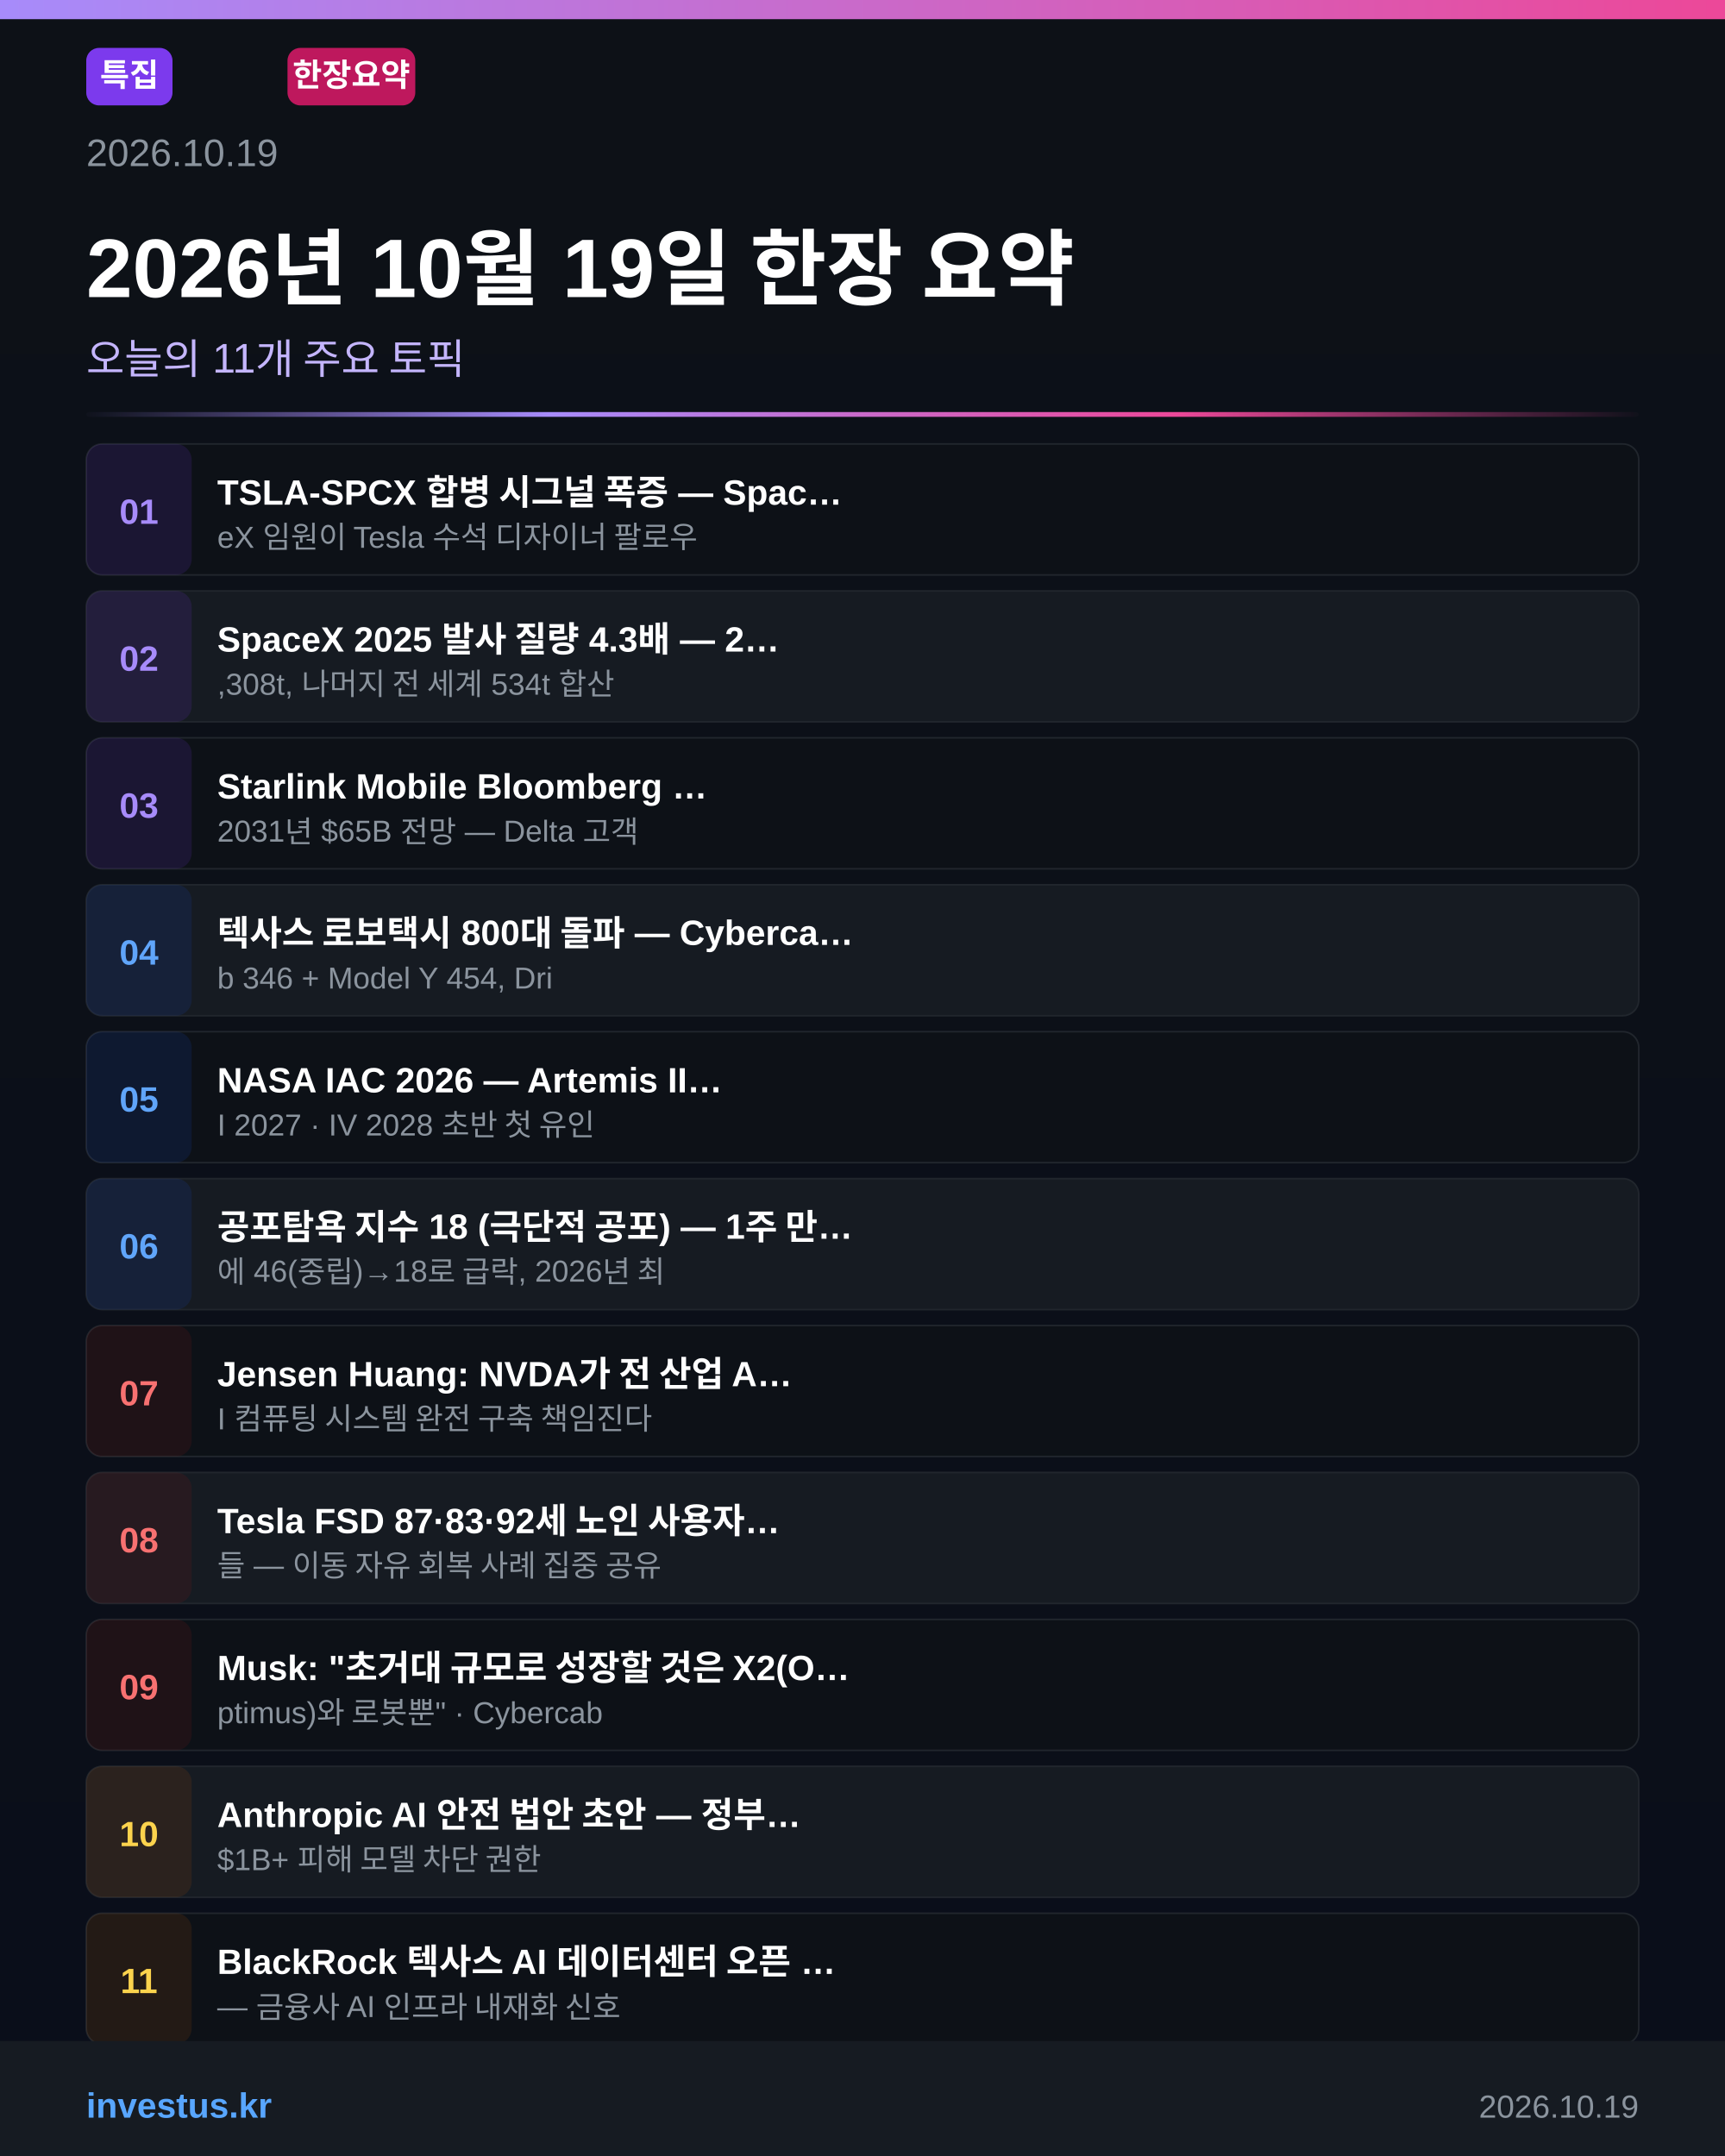
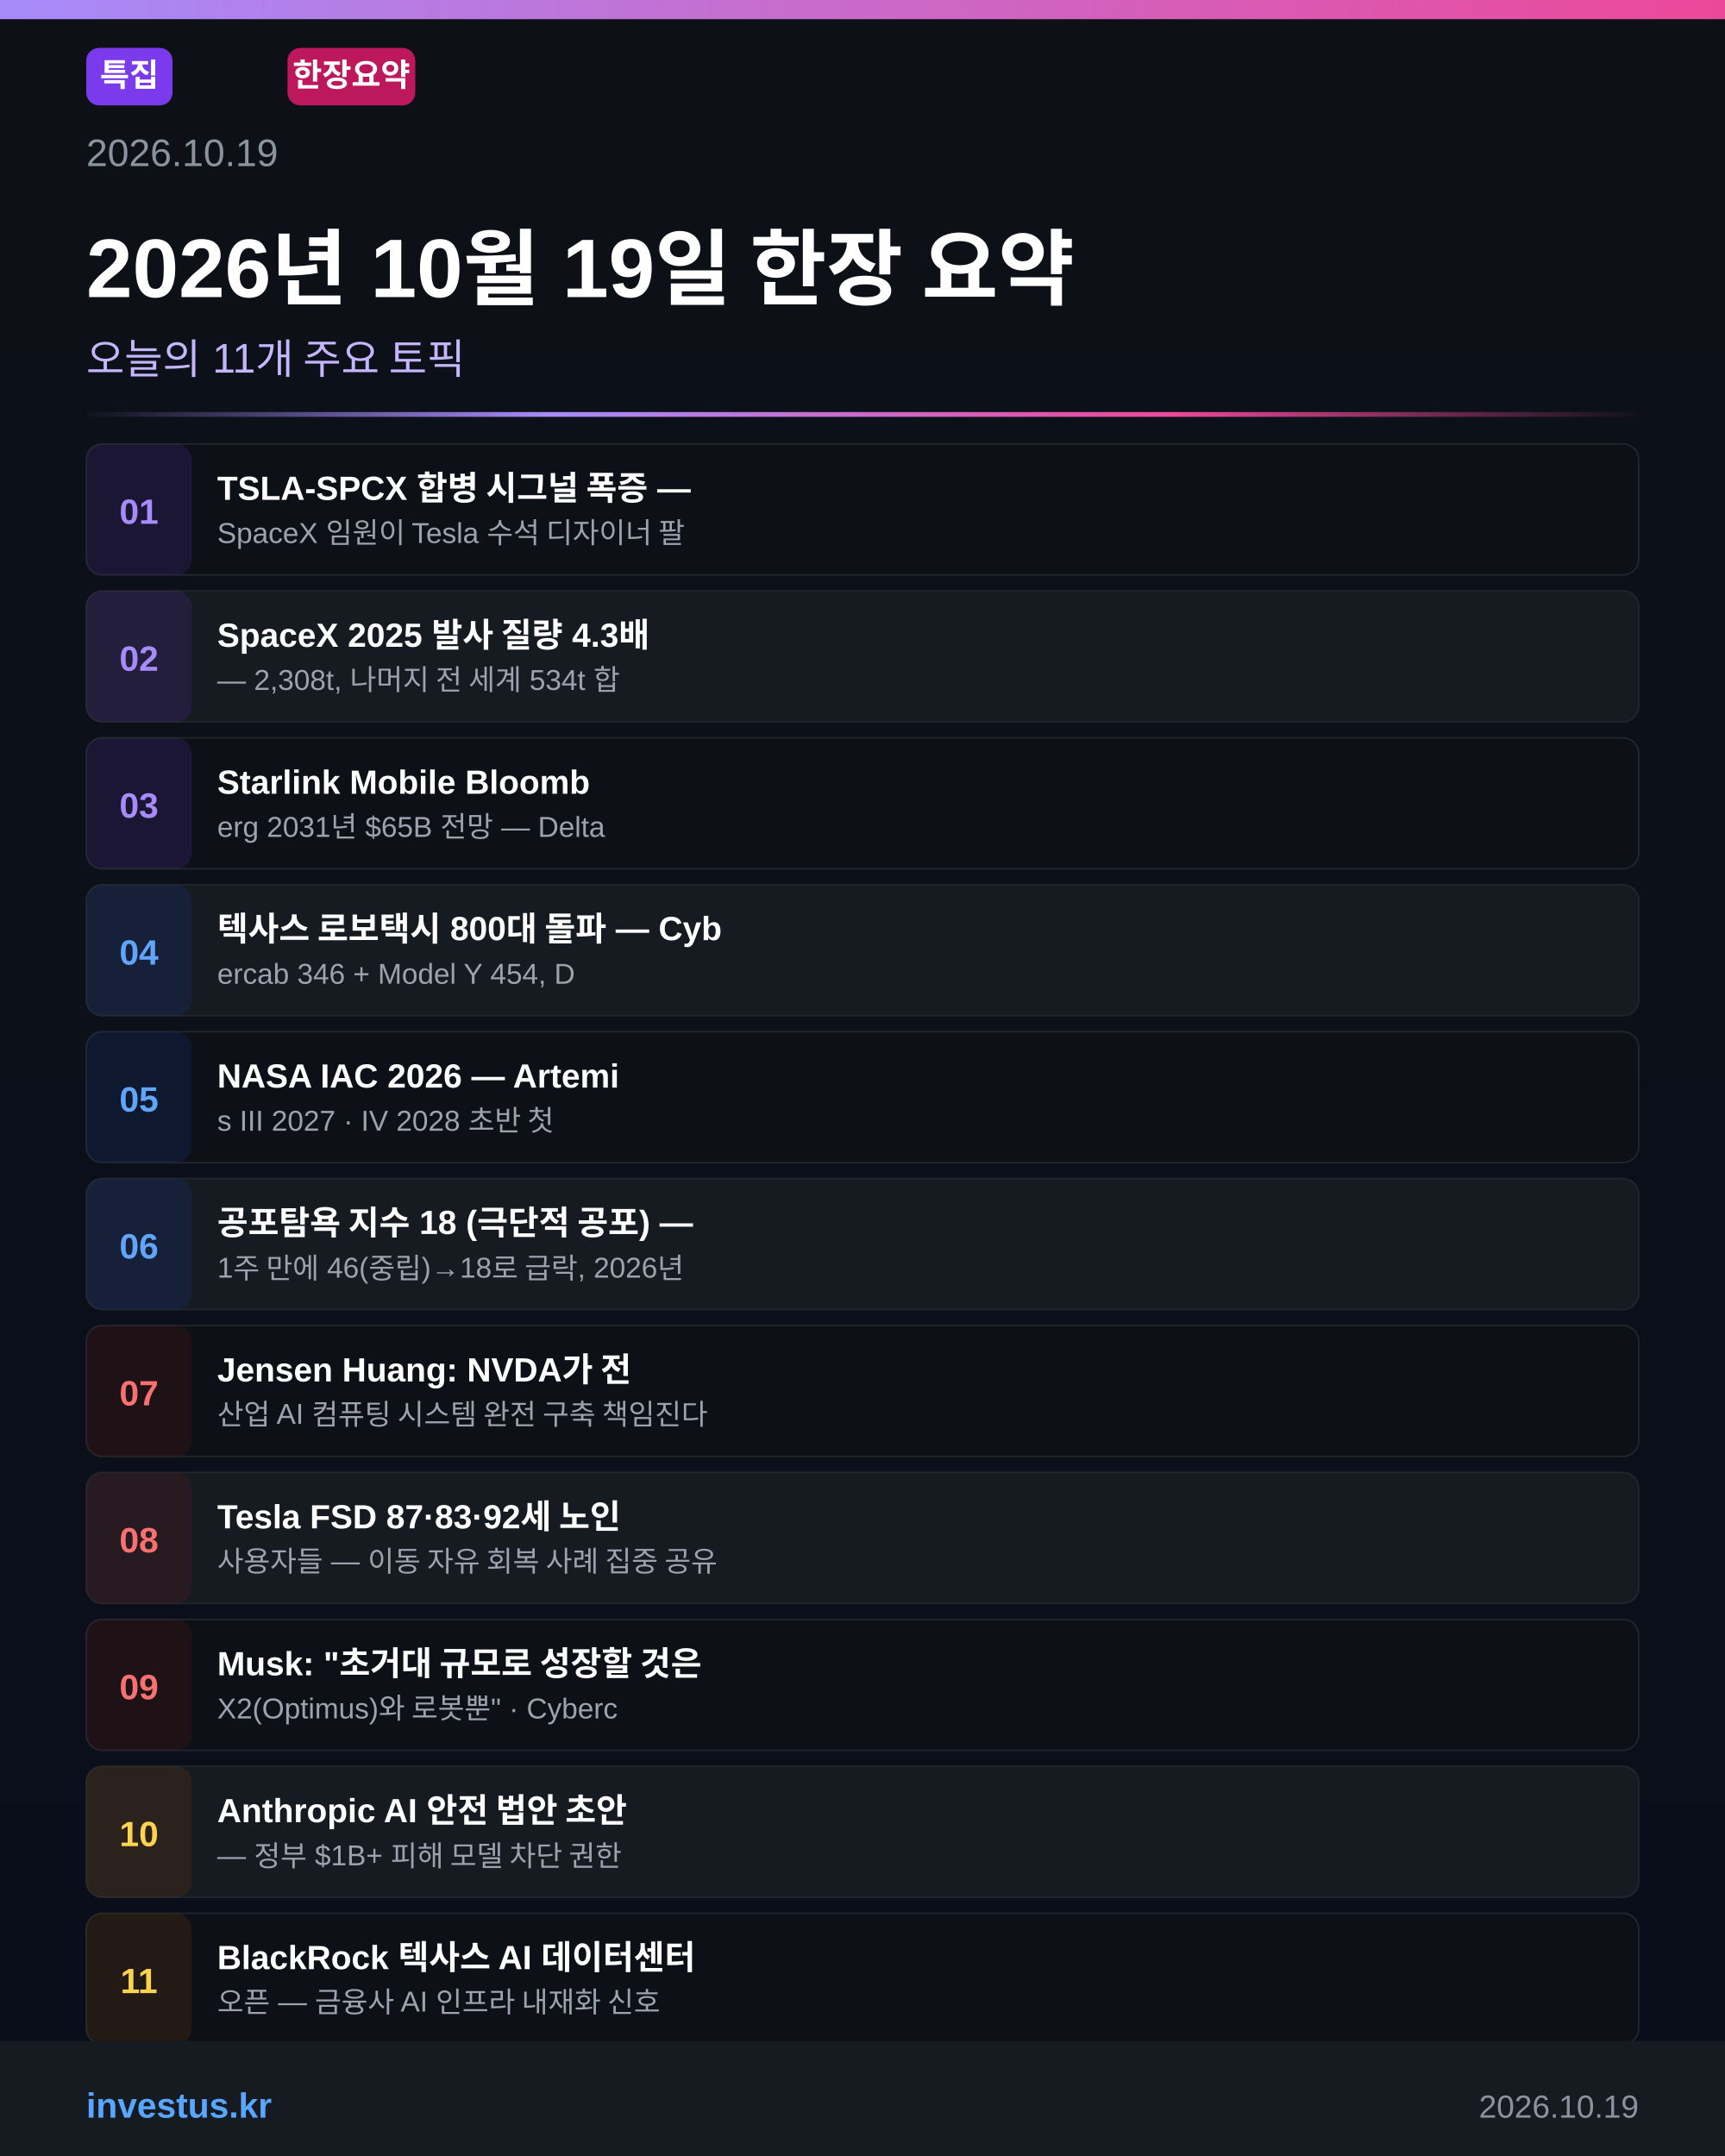
<svg xmlns="http://www.w3.org/2000/svg" width="1080" height="1350" viewBox="0 0 1080 1350">
  <defs>
    <linearGradient id="bgG" x1="0" y1="0" x2="0" y2="1">
      <stop offset="0%" stop-color="#0D1117" />
      <stop offset="100%" stop-color="#0A0E1A" />
    </linearGradient>
    <linearGradient id="tBar" x1="0%" y1="0%" x2="100%" y2="0%">
      <stop offset="0%" stop-color="#A78BFA" />
      <stop offset="100%" stop-color="#EC4899" />
    </linearGradient>
    <linearGradient id="divG" x1="0%" y1="0%" x2="100%" y2="0%">
      <stop offset="0%" stop-color="#A78BFA" stop-opacity="0" />
      <stop offset="30%" stop-color="#A78BFA" />
      <stop offset="70%" stop-color="#EC4899" />
      <stop offset="100%" stop-color="#EC4899" stop-opacity="0" />
    </linearGradient>
    <linearGradient id="hG" x1="0%" y1="0%" x2="100%" y2="0%">
      <stop offset="0%" stop-color="#A78BFA" />
      <stop offset="100%" stop-color="#EC4899" />
    </linearGradient>
    <linearGradient id="barG" x1="0%" y1="0%" x2="100%" y2="0%">
      <stop offset="0%" stop-color="#A78BFA" />
      <stop offset="100%" stop-color="#EC4899" />
    </linearGradient>
  </defs>
  <rect width="1080" height="1350" fill="url(#bgG)" />
  <rect x="0" y="0" width="1080" height="12" fill="url(#tBar)" />
  <rect x="54" y="30" width="54" height="36" rx="8" fill="#7C3AED" />
  <text x="81" y="54" font-family="Arial Black,Arial,sans-serif" font-size="20" fill="#fff" text-anchor="middle" font-weight="900">특집</text>
  <rect x="180" y="30" width="80" height="36" rx="8" fill="#BE185D" />
  <text x="220" y="54" font-family="Arial Black,Arial,sans-serif" font-size="20" fill="#fff" text-anchor="middle" font-weight="900">한장요약</text>
  <text x="54" y="104" font-family="Arial,sans-serif" font-size="24" fill="#8B949E">2026.10.19</text>
  <text x="54" y="186" font-family="Arial Black,Arial,sans-serif" font-size="52" fill="#fff" font-weight="900">2026년 10월 19일 한장 요약</text>
  <text x="54" y="234" font-family="Arial,sans-serif" font-size="26" fill="#C4B5FD">오늘의 11개 주요 토픽</text>
  <rect x="54" y="258" width="972" height="3" fill="url(#divG)" rx="2" />
  <rect x="54" y="278" width="972" height="82" rx="10" fill="#0D1117" stroke="#21262D" stroke-width="1" />
  <rect x="54" y="278" width="66" height="82" rx="10" fill="#7C3AED22" />
  <text x="87" y="328" font-family="Arial Black,Arial,sans-serif" font-size="22" fill="#A78BFA" text-anchor="middle" font-weight="900">01</text>
-   <text x="136" y="316" font-family="Arial Black,Arial,sans-serif" font-size="22" fill="#fff" font-weight="900">TSLA-SPCX 합병 시그널 폭증 — Spac…</text>
-   <text x="136" y="343" font-family="Arial,sans-serif" font-size="19" fill="#8B949E">eX 임원이 Tesla 수석 디자이너 팔로우</text>
+   <text x="136" y="313" font-family="Arial Black,Arial,sans-serif" font-size="21" fill="#fff" font-weight="900">TSLA-SPCX 합병 시그널 폭증 — </text>
+   <text x="136" y="340" font-family="Arial,sans-serif" font-size="18" fill="#9CA3AF">SpaceX 임원이 Tesla 수석 디자이너 팔</text>
  <rect x="54" y="370" width="972" height="82" rx="10" fill="#161B22" stroke="#21262D" stroke-width="1" />
  <rect x="54" y="370" width="66" height="82" rx="10" fill="#7C3AED22" />
  <text x="87" y="420" font-family="Arial Black,Arial,sans-serif" font-size="22" fill="#A78BFA" text-anchor="middle" font-weight="900">02</text>
-   <text x="136" y="408" font-family="Arial Black,Arial,sans-serif" font-size="22" fill="#fff" font-weight="900">SpaceX 2025 발사 질량 4.3배 — 2…</text>
-   <text x="136" y="435" font-family="Arial,sans-serif" font-size="19" fill="#8B949E">,308t, 나머지 전 세계 534t 합산 </text>
+   <text x="136" y="405" font-family="Arial Black,Arial,sans-serif" font-size="21" fill="#fff" font-weight="900">SpaceX 2025 발사 질량 4.3배</text>
+   <text x="136" y="432" font-family="Arial,sans-serif" font-size="18" fill="#9CA3AF"> — 2,308t, 나머지 전 세계 534t 합</text>
  <rect x="54" y="462" width="972" height="82" rx="10" fill="#0D1117" stroke="#21262D" stroke-width="1" />
  <rect x="54" y="462" width="66" height="82" rx="10" fill="#7C3AED22" />
  <text x="87" y="512" font-family="Arial Black,Arial,sans-serif" font-size="22" fill="#A78BFA" text-anchor="middle" font-weight="900">03</text>
-   <text x="136" y="500" font-family="Arial Black,Arial,sans-serif" font-size="22" fill="#fff" font-weight="900">Starlink Mobile Bloomberg …</text>
-   <text x="136" y="527" font-family="Arial,sans-serif" font-size="19" fill="#8B949E">2031년 $65B 전망 — Delta 고객</text>
+   <text x="136" y="497" font-family="Arial Black,Arial,sans-serif" font-size="21" fill="#fff" font-weight="900">Starlink Mobile Bloomb</text>
+   <text x="136" y="524" font-family="Arial,sans-serif" font-size="18" fill="#9CA3AF">erg 2031년 $65B 전망 — Delta </text>
  <rect x="54" y="554" width="972" height="82" rx="10" fill="#161B22" stroke="#21262D" stroke-width="1" />
  <rect x="54" y="554" width="66" height="82" rx="10" fill="#1D4ED822" />
  <text x="87" y="604" font-family="Arial Black,Arial,sans-serif" font-size="22" fill="#60A5FA" text-anchor="middle" font-weight="900">04</text>
-   <text x="136" y="592" font-family="Arial Black,Arial,sans-serif" font-size="22" fill="#fff" font-weight="900">텍사스 로보택시 800대 돌파 — Cyberca…</text>
-   <text x="136" y="619" font-family="Arial,sans-serif" font-size="19" fill="#8B949E">b 346 + Model Y 454, Dri</text>
+   <text x="136" y="589" font-family="Arial Black,Arial,sans-serif" font-size="21" fill="#fff" font-weight="900">텍사스 로보택시 800대 돌파 — Cyb</text>
+   <text x="136" y="616" font-family="Arial,sans-serif" font-size="18" fill="#9CA3AF">ercab 346 + Model Y 454, D</text>
  <rect x="54" y="646" width="972" height="82" rx="10" fill="#0D1117" stroke="#21262D" stroke-width="1" />
  <rect x="54" y="646" width="66" height="82" rx="10" fill="#1D4ED822" />
  <text x="87" y="696" font-family="Arial Black,Arial,sans-serif" font-size="22" fill="#60A5FA" text-anchor="middle" font-weight="900">05</text>
-   <text x="136" y="684" font-family="Arial Black,Arial,sans-serif" font-size="22" fill="#fff" font-weight="900">NASA IAC 2026 — Artemis II…</text>
-   <text x="136" y="711" font-family="Arial,sans-serif" font-size="19" fill="#8B949E">I 2027 · IV 2028 초반 첫 유인</text>
+   <text x="136" y="681" font-family="Arial Black,Arial,sans-serif" font-size="21" fill="#fff" font-weight="900">NASA IAC 2026 — Artemi</text>
+   <text x="136" y="708" font-family="Arial,sans-serif" font-size="18" fill="#9CA3AF">s III 2027 · IV 2028 초반 첫 </text>
  <rect x="54" y="738" width="972" height="82" rx="10" fill="#161B22" stroke="#21262D" stroke-width="1" />
  <rect x="54" y="738" width="66" height="82" rx="10" fill="#1D4ED822" />
  <text x="87" y="788" font-family="Arial Black,Arial,sans-serif" font-size="22" fill="#60A5FA" text-anchor="middle" font-weight="900">06</text>
-   <text x="136" y="776" font-family="Arial Black,Arial,sans-serif" font-size="22" fill="#fff" font-weight="900">공포탐욕 지수 18 (극단적 공포) — 1주 만…</text>
-   <text x="136" y="803" font-family="Arial,sans-serif" font-size="19" fill="#8B949E">에 46(중립)→18로 급락, 2026년 최</text>
+   <text x="136" y="773" font-family="Arial Black,Arial,sans-serif" font-size="21" fill="#fff" font-weight="900">공포탐욕 지수 18 (극단적 공포) — </text>
+   <text x="136" y="800" font-family="Arial,sans-serif" font-size="18" fill="#9CA3AF">1주 만에 46(중립)→18로 급락, 2026년</text>
  <rect x="54" y="830" width="972" height="82" rx="10" fill="#0D1117" stroke="#21262D" stroke-width="1" />
  <rect x="54" y="830" width="66" height="82" rx="10" fill="#991B1B22" />
  <text x="87" y="880" font-family="Arial Black,Arial,sans-serif" font-size="22" fill="#F87171" text-anchor="middle" font-weight="900">07</text>
-   <text x="136" y="868" font-family="Arial Black,Arial,sans-serif" font-size="22" fill="#fff" font-weight="900">Jensen Huang: NVDA가 전 산업 A…</text>
-   <text x="136" y="895" font-family="Arial,sans-serif" font-size="19" fill="#8B949E">I 컴퓨팅 시스템 완전 구축 책임진다</text>
+   <text x="136" y="865" font-family="Arial Black,Arial,sans-serif" font-size="21" fill="#fff" font-weight="900">Jensen Huang: NVDA가 전 </text>
+   <text x="136" y="892" font-family="Arial,sans-serif" font-size="18" fill="#9CA3AF">산업 AI 컴퓨팅 시스템 완전 구축 책임진다</text>
  <rect x="54" y="922" width="972" height="82" rx="10" fill="#161B22" stroke="#21262D" stroke-width="1" />
  <rect x="54" y="922" width="66" height="82" rx="10" fill="#991B1B22" />
  <text x="87" y="972" font-family="Arial Black,Arial,sans-serif" font-size="22" fill="#F87171" text-anchor="middle" font-weight="900">08</text>
-   <text x="136" y="960" font-family="Arial Black,Arial,sans-serif" font-size="22" fill="#fff" font-weight="900">Tesla FSD 87·83·92세 노인 사용자…</text>
-   <text x="136" y="987" font-family="Arial,sans-serif" font-size="19" fill="#8B949E">들 — 이동 자유 회복 사례 집중 공유</text>
+   <text x="136" y="957" font-family="Arial Black,Arial,sans-serif" font-size="21" fill="#fff" font-weight="900">Tesla FSD 87·83·92세 노인</text>
+   <text x="136" y="984" font-family="Arial,sans-serif" font-size="18" fill="#9CA3AF"> 사용자들 — 이동 자유 회복 사례 집중 공유</text>
  <rect x="54" y="1014" width="972" height="82" rx="10" fill="#0D1117" stroke="#21262D" stroke-width="1" />
  <rect x="54" y="1014" width="66" height="82" rx="10" fill="#991B1B22" />
  <text x="87" y="1064" font-family="Arial Black,Arial,sans-serif" font-size="22" fill="#F87171" text-anchor="middle" font-weight="900">09</text>
-   <text x="136" y="1052" font-family="Arial Black,Arial,sans-serif" font-size="22" fill="#fff" font-weight="900">Musk: "초거대 규모로 성장할 것은 X2(O…</text>
-   <text x="136" y="1079" font-family="Arial,sans-serif" font-size="19" fill="#8B949E">ptimus)와 로봇뿐" · Cybercab</text>
+   <text x="136" y="1049" font-family="Arial Black,Arial,sans-serif" font-size="21" fill="#fff" font-weight="900">Musk: "초거대 규모로 성장할 것은 </text>
+   <text x="136" y="1076" font-family="Arial,sans-serif" font-size="18" fill="#9CA3AF">X2(Optimus)와 로봇뿐" · Cyberc</text>
  <rect x="54" y="1106" width="972" height="82" rx="10" fill="#161B22" stroke="#21262D" stroke-width="1" />
  <rect x="54" y="1106" width="66" height="82" rx="10" fill="#B4530922" />
  <text x="87" y="1156" font-family="Arial Black,Arial,sans-serif" font-size="22" fill="#FCD34D" text-anchor="middle" font-weight="900">10</text>
-   <text x="136" y="1144" font-family="Arial Black,Arial,sans-serif" font-size="22" fill="#fff" font-weight="900">Anthropic AI 안전 법안 초안 — 정부…</text>
-   <text x="136" y="1171" font-family="Arial,sans-serif" font-size="19" fill="#8B949E"> $1B+ 피해 모델 차단 권한</text>
+   <text x="136" y="1141" font-family="Arial Black,Arial,sans-serif" font-size="21" fill="#fff" font-weight="900">Anthropic AI 안전 법안 초안 </text>
+   <text x="136" y="1168" font-family="Arial,sans-serif" font-size="18" fill="#9CA3AF">— 정부 $1B+ 피해 모델 차단 권한</text>
  <rect x="54" y="1198" width="972" height="82" rx="10" fill="#0D1117" stroke="#21262D" stroke-width="1" />
  <rect x="54" y="1198" width="66" height="82" rx="10" fill="#B4530922" />
  <text x="87" y="1248" font-family="Arial Black,Arial,sans-serif" font-size="22" fill="#FCD34D" text-anchor="middle" font-weight="900">11</text>
-   <text x="136" y="1236" font-family="Arial Black,Arial,sans-serif" font-size="22" fill="#fff" font-weight="900">BlackRock 텍사스 AI 데이터센터 오픈 …</text>
-   <text x="136" y="1263" font-family="Arial,sans-serif" font-size="19" fill="#8B949E">— 금융사 AI 인프라 내재화 신호</text>
+   <text x="136" y="1233" font-family="Arial Black,Arial,sans-serif" font-size="21" fill="#fff" font-weight="900">BlackRock 텍사스 AI 데이터센터</text>
+   <text x="136" y="1260" font-family="Arial,sans-serif" font-size="18" fill="#9CA3AF"> 오픈 — 금융사 AI 인프라 내재화 신호</text>
  <rect x="0" y="1278" width="1080" height="72" fill="#161B22" />
  <text x="54" y="1326" font-family="Arial Black,Arial,sans-serif" font-size="22" fill="#58A6FF" font-weight="900">investus.kr</text>
  <text x="1026" y="1326" font-family="Arial,sans-serif" font-size="20" fill="#8B949E" text-anchor="end">2026.10.19</text>
</svg>
